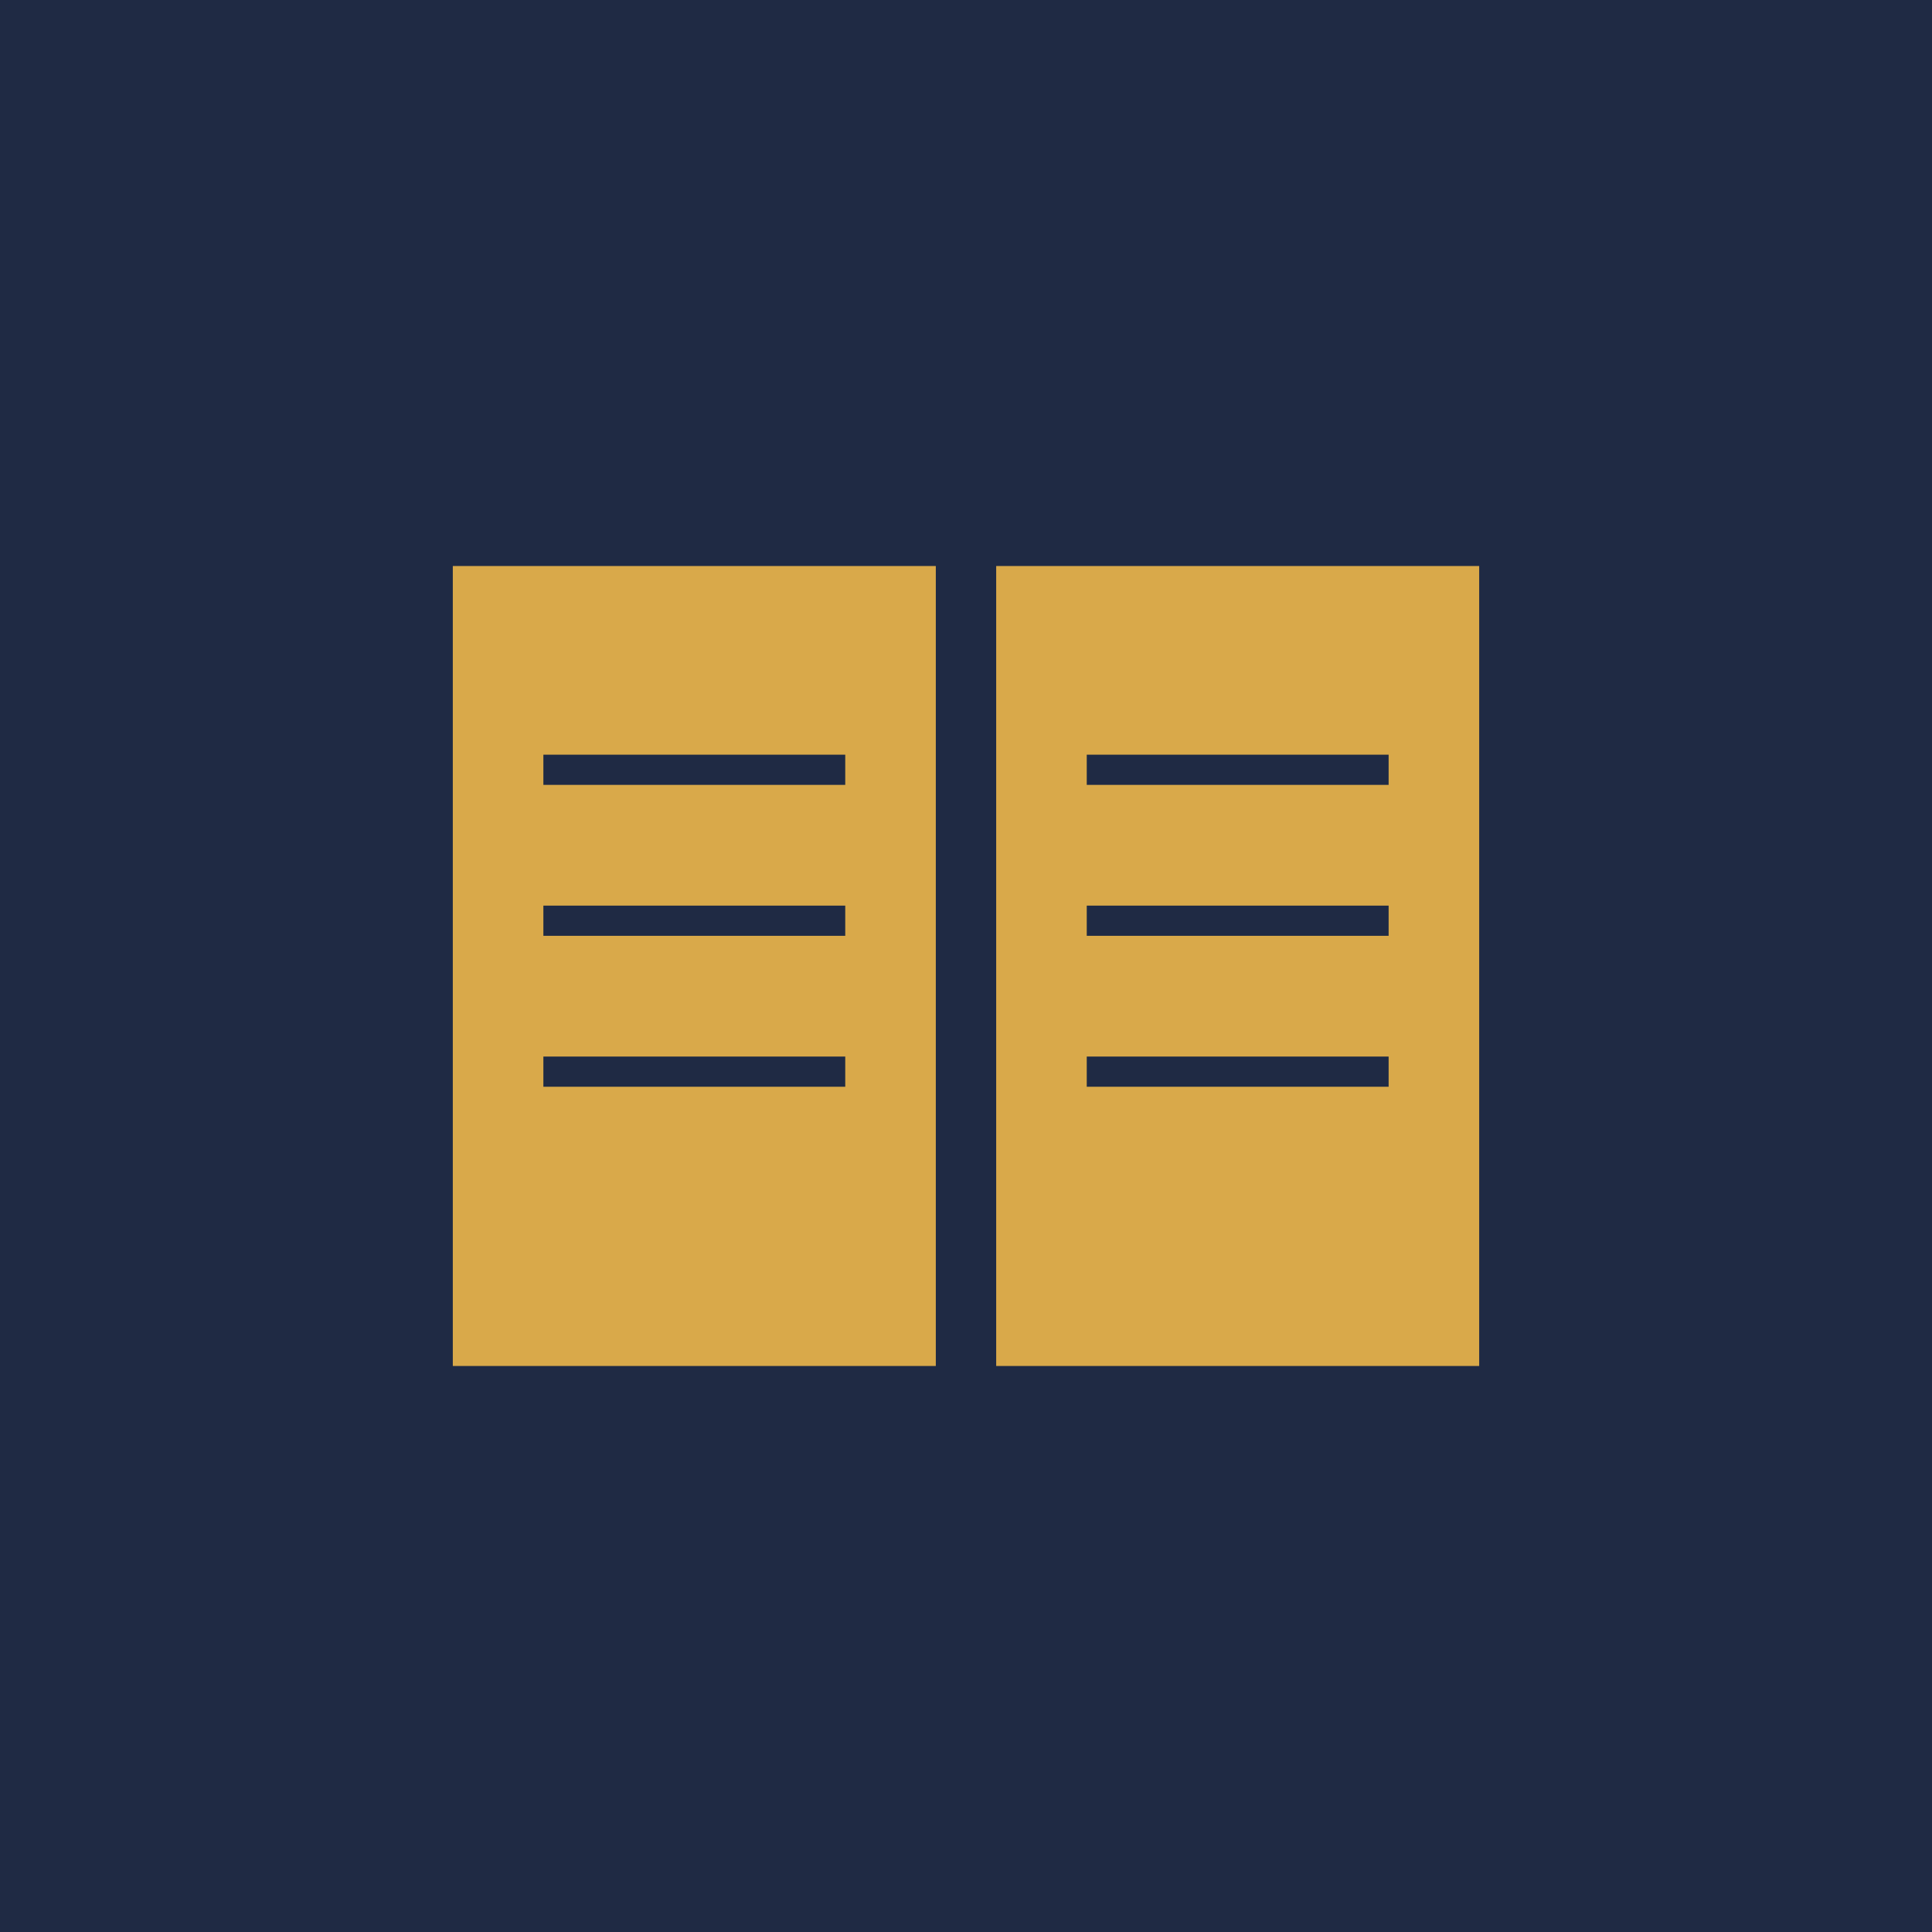
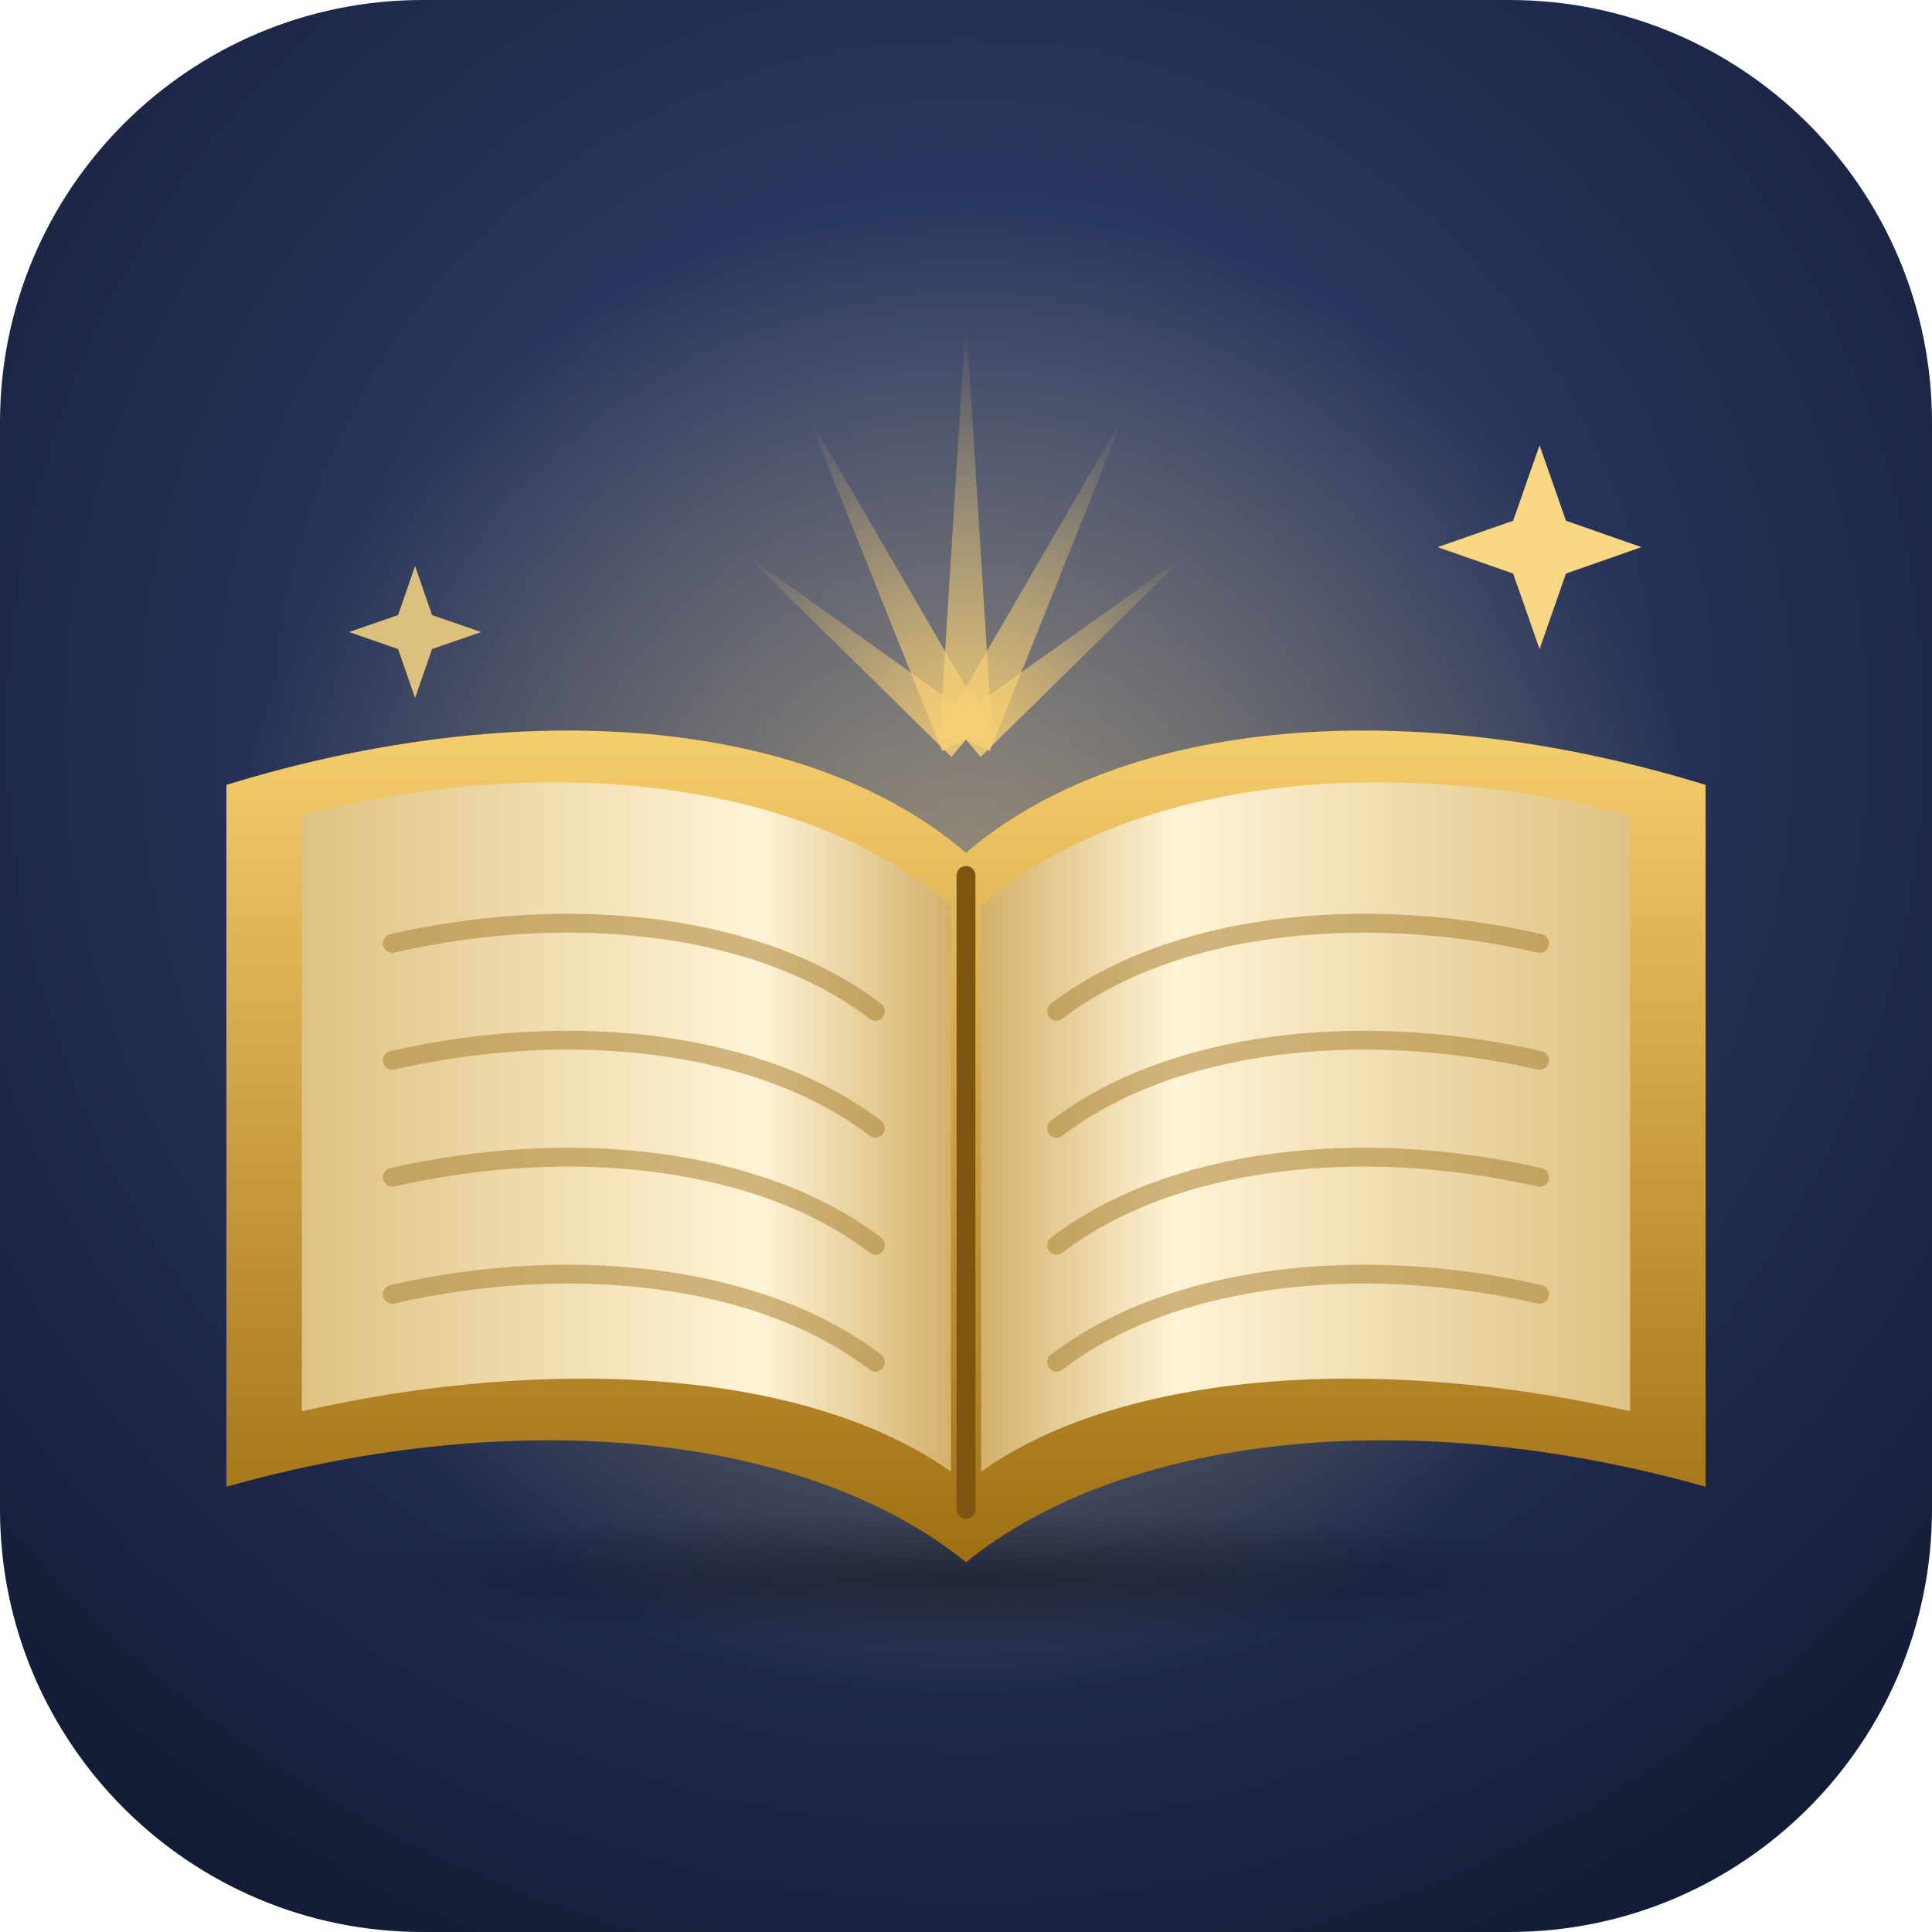
- <svg xmlns="http://www.w3.org/2000/svg" viewBox="0 0 512 512">
-   <rect width="512" height="512" fill="#1f2a44" />
-   <rect x="120" y="150" width="128" height="212" fill="#d9a94a" />
-   <rect x="264" y="150" width="128" height="212" fill="#d9a94a" />
-   <g fill="#1f2a44">
-     <rect x="144" y="200" width="80" height="8" />
-     <rect x="144" y="240" width="80" height="8" />
-     <rect x="144" y="280" width="80" height="8" />
-     <rect x="288" y="200" width="80" height="8" />
-     <rect x="288" y="240" width="80" height="8" />
-     <rect x="288" y="280" width="80" height="8" />
+ <svg xmlns="http://www.w3.org/2000/svg" viewBox="0 0 512 512" width="512" height="512">
+   <defs>
+     <radialGradient id="bgA" cx="50%" cy="38%" r="75%">
+       <stop offset="0" stop-color="#37497d" />
+       <stop offset="1" stop-color="#111930" />
+     </radialGradient>
+     <radialGradient id="glowA" cx="50%" cy="50%" r="50%">
+       <stop offset="0" stop-color="#f6cf74" stop-opacity="0.55" />
+       <stop offset="1" stop-color="#f6cf74" stop-opacity="0" />
+     </radialGradient>
+     <linearGradient id="pageL" x1="0" y1="0" x2="1" y2="0">
+       <stop offset="0" stop-color="#dfc283" />
+       <stop offset="0.7" stop-color="#fff4d6" />
+       <stop offset="1" stop-color="#d4b06a" />
+     </linearGradient>
+     <linearGradient id="pageR" x1="1" y1="0" x2="0" y2="0">
+       <stop offset="0" stop-color="#dfc283" />
+       <stop offset="0.7" stop-color="#fff4d6" />
+       <stop offset="1" stop-color="#d4b06a" />
+     </linearGradient>
+     <linearGradient id="coverA" x1="0" y1="0" x2="0" y2="1">
+       <stop offset="0" stop-color="#f4cd6c" />
+       <stop offset="1" stop-color="#a06f14" />
+     </linearGradient>
+     <linearGradient id="rayA" x1="0" y1="1" x2="0" y2="0">
+       <stop offset="0" stop-color="#f6cf74" stop-opacity="0.85" />
+       <stop offset="1" stop-color="#f6cf74" stop-opacity="0" />
+     </linearGradient>
+     <radialGradient id="shadowA" cx="50%" cy="50%" r="50%">
+       <stop offset="0" stop-color="#000" stop-opacity="0.35" />
+       <stop offset="1" stop-color="#000" stop-opacity="0" />
+     </radialGradient>
+   </defs>
+   <rect width="512" height="512" rx="112" fill="url(#bgA)" />
+   <circle cx="256" cy="252" r="196" fill="url(#glowA)" />
+   <g fill="url(#rayA)">
+     <polygon points="249,196 263,196 256,84" />
+     <polygon points="249,196 263,196 256,100" transform="rotate(-26 256 196)" />
+     <polygon points="249,196 263,196 256,100" transform="rotate(26 256 196)" />
+     <polygon points="250,196 262,196 256,120" transform="rotate(-50 256 196)" />
+     <polygon points="250,196 262,196 256,120" transform="rotate(50 256 196)" />
  </g>
+   <ellipse cx="256" cy="418" rx="170" ry="18" fill="url(#shadowA)" />
+   <path d="M60 208 C 138 184 214 190 256 226 C 298 190 374 184 452 208 L 452 394 C 374 372 298 380 256 414 C 214 380 138 372 60 394 Z" fill="url(#coverA)" />
+   <path d="M80 216 C 146 199 214 207 252 240 L 252 390 C 214 363 146 359 80 374 Z" fill="url(#pageL)" />
+   <path d="M432 216 C 366 199 298 207 260 240 L 260 390 C 298 363 366 359 432 374 Z" fill="url(#pageR)" />
+   <g stroke="#a98235" stroke-opacity="0.55" stroke-width="5" stroke-linecap="round" fill="none">
+     <path d="M104 250 C 152 239 202 245 232 268" />
+     <path d="M104 281 C 152 270 202 276 232 299" />
+     <path d="M104 312 C 152 301 202 307 232 330" />
+     <path d="M104 343 C 152 332 202 338 232 361" />
+     <path d="M408 250 C 360 239 310 245 280 268" />
+     <path d="M408 281 C 360 270 310 276 280 299" />
+     <path d="M408 312 C 360 301 310 307 280 330" />
+     <path d="M408 343 C 360 332 310 338 280 361" />
+   </g>
+   <path d="M256 232 L256 400" stroke="#7d5510" stroke-width="5" stroke-linecap="round" fill="none" />
+   <path d="M408 118 l7 20 l20 7 l-20 7 l-7 20 l-7 -20 l-20 -7 l20 -7 z" fill="#f8d783" />
+   <path d="M110 150 l4.5 13 l13 4.5 l-13 4.5 l-4.5 13 l-4.5 -13 l-13 -4.5 l13 -4.5 z" fill="#f8d783" opacity="0.85" />
</svg>
